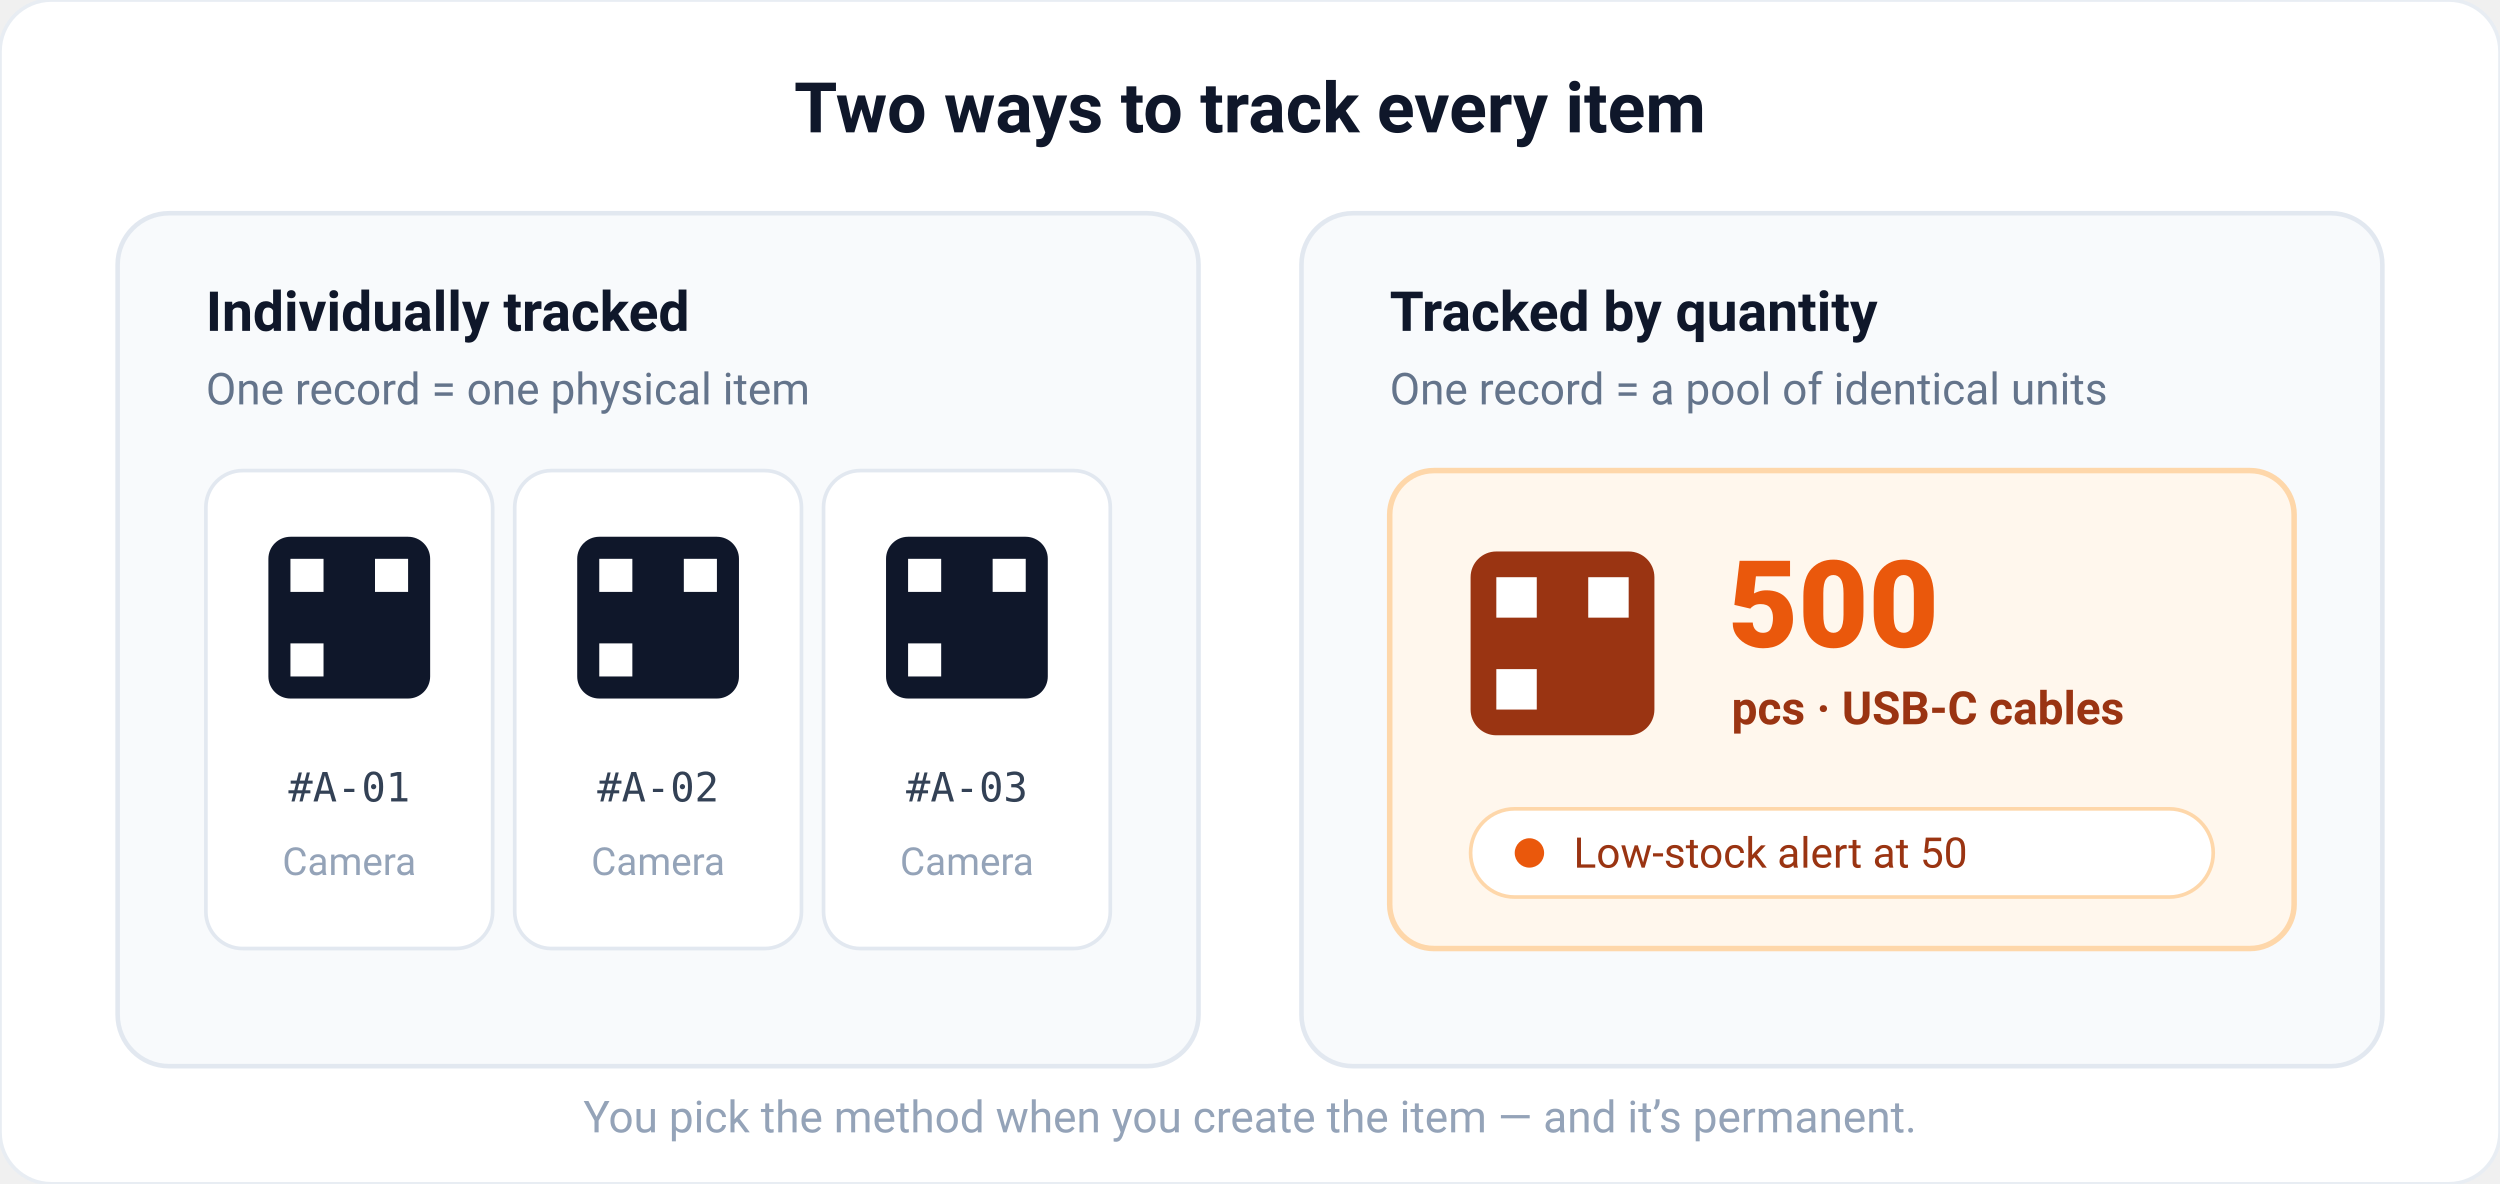
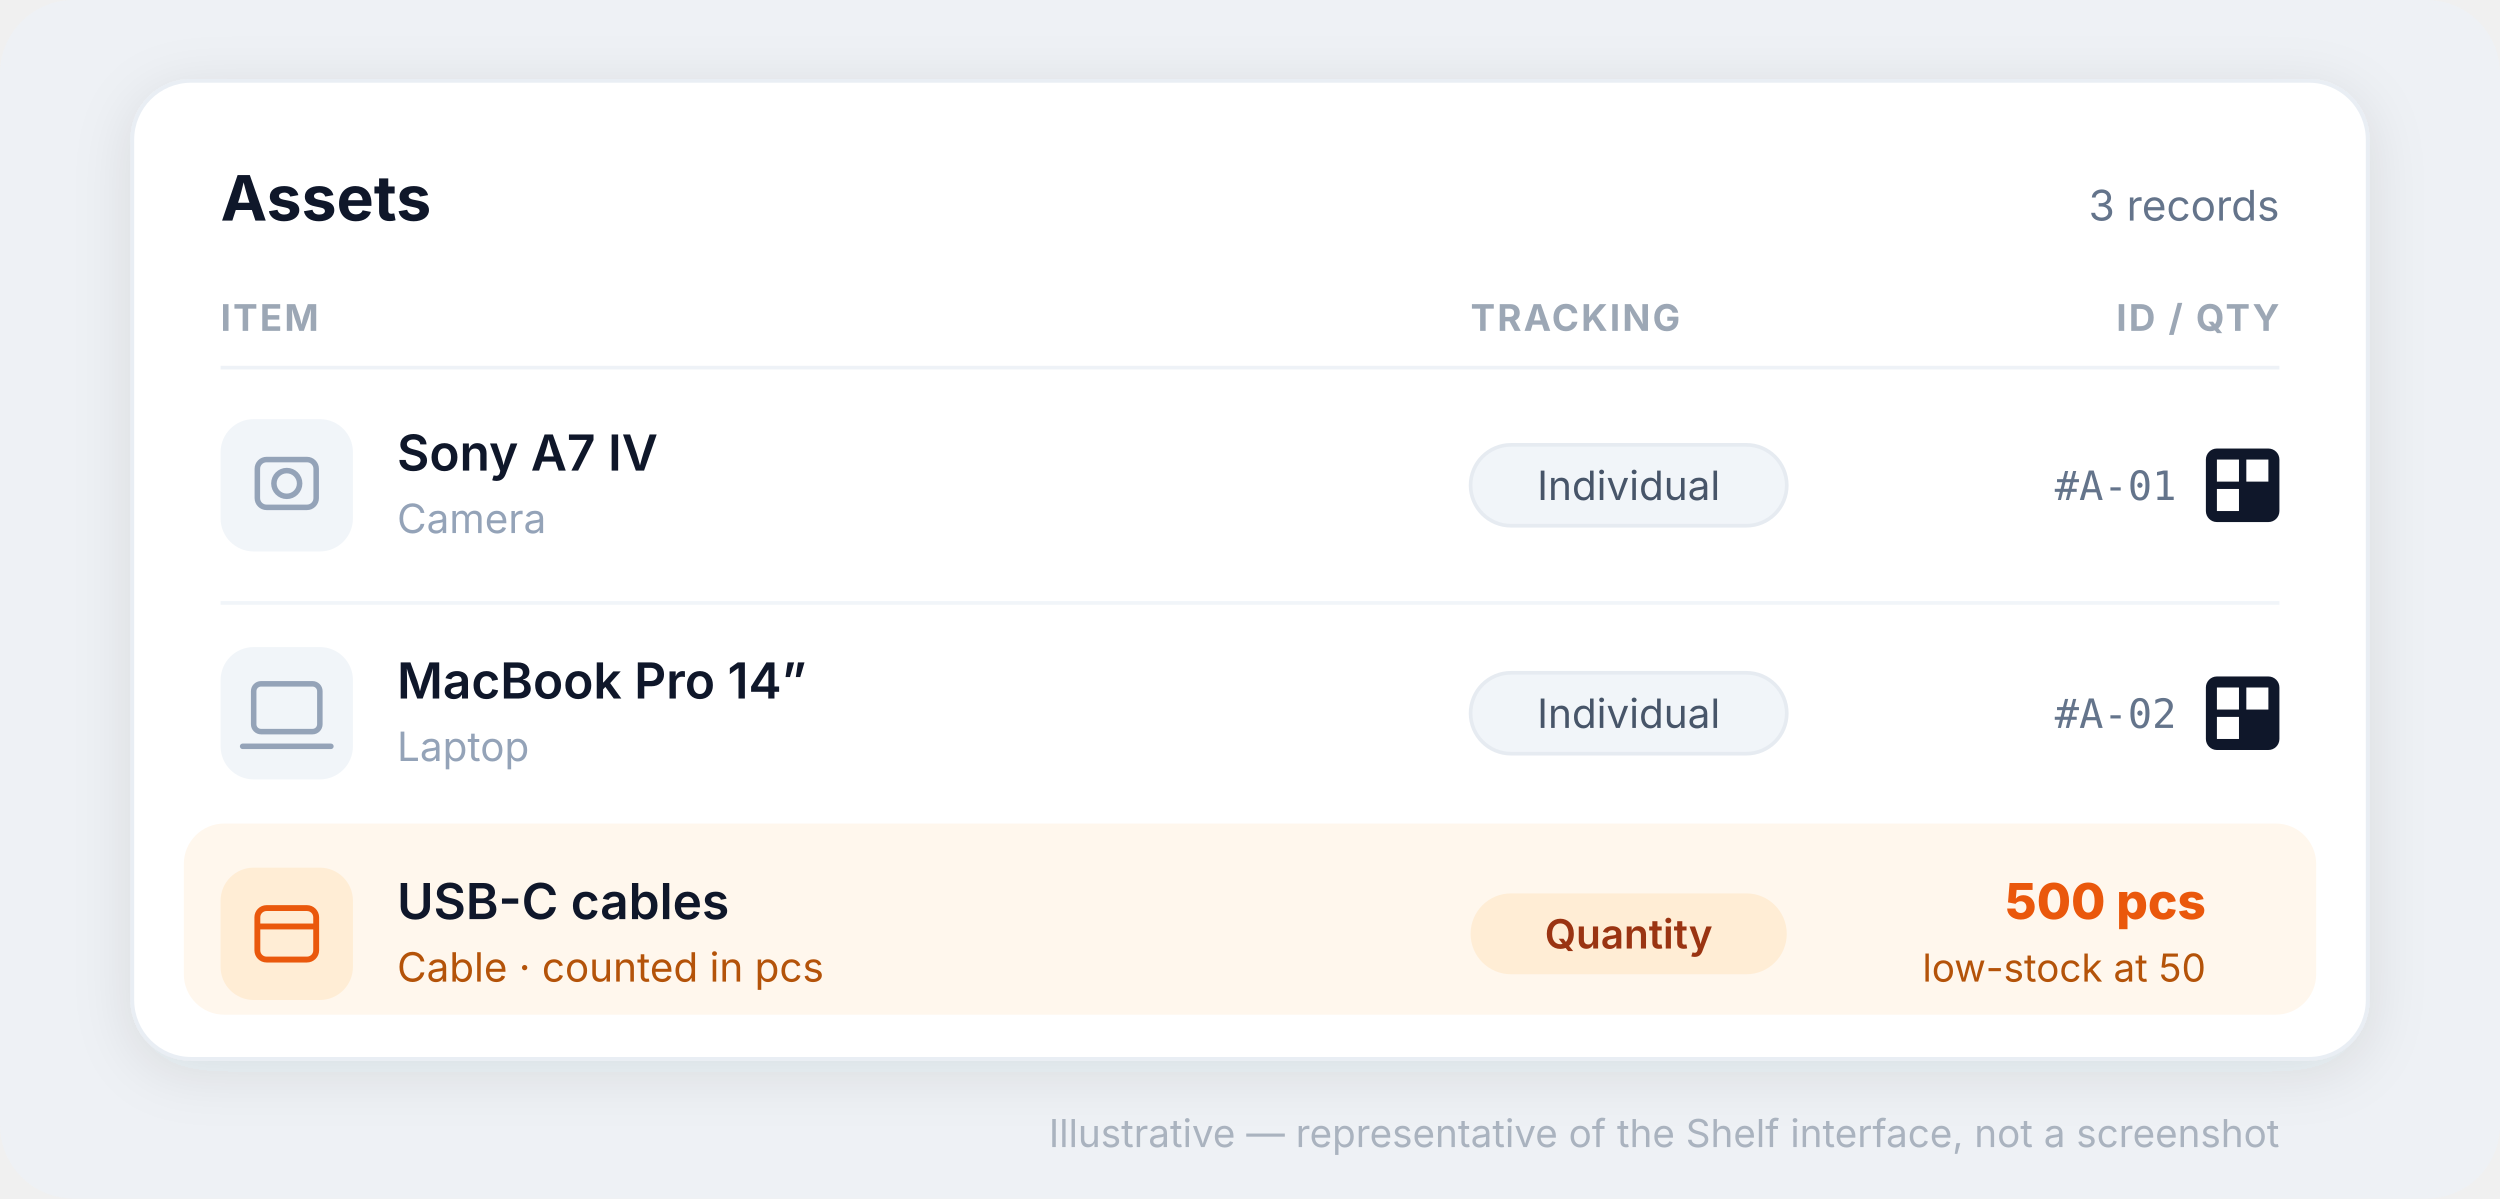
- <svg xmlns="http://www.w3.org/2000/svg" width="100%" viewBox="0 0 680 322" role="img" font-family="system-ui, -apple-system, Segoe UI, Roboto, sans-serif">
-   <rect x="0" y="0" width="680" height="322" rx="14" fill="#ffffff" stroke="#e8edf3" stroke-width="1" />
-   <text x="340" y="36" text-anchor="middle" font-size="19" font-weight="700" fill="#0f172a">Two ways to track every item</text>
-   <rect x="32" y="58" width="294" height="232" rx="14" fill="#f8fafc" stroke="#e2e8f0" stroke-width="1.25" />
-   <text x="56" y="90" font-size="15" font-weight="700" fill="#0f172a">Individually tracked</text>
-   <text x="56" y="110" font-size="12" fill="#64748b">One record = one physical item</text>
-   <g>
-     <rect x="56" y="128" width="78" height="130" rx="10" fill="#ffffff" stroke="#e2e8f0" />
-     <rect x="73" y="146" width="44" height="44" rx="6" fill="#0f172a" />
-     <rect x="79" y="152" width="9" height="9" fill="#ffffff" />
-     <rect x="102" y="152" width="9" height="9" fill="#ffffff" />
-     <rect x="79" y="175" width="9" height="9" fill="#ffffff" />
-     <text x="95" y="218" text-anchor="middle" font-family="ui-monospace, monospace" font-size="11" fill="#334155">#A-01</text>
-     <text x="95" y="238" text-anchor="middle" font-size="10.5" fill="#94a3b8">Camera</text>
-     <rect x="140" y="128" width="78" height="130" rx="10" fill="#ffffff" stroke="#e2e8f0" />
-     <rect x="157" y="146" width="44" height="44" rx="6" fill="#0f172a" />
-     <rect x="163" y="152" width="9" height="9" fill="#ffffff" />
-     <rect x="186" y="152" width="9" height="9" fill="#ffffff" />
-     <rect x="163" y="175" width="9" height="9" fill="#ffffff" />
-     <text x="179" y="218" text-anchor="middle" font-family="ui-monospace, monospace" font-size="11" fill="#334155">#A-02</text>
-     <text x="179" y="238" text-anchor="middle" font-size="10.5" fill="#94a3b8">Camera</text>
-     <rect x="224" y="128" width="78" height="130" rx="10" fill="#ffffff" stroke="#e2e8f0" />
-     <rect x="241" y="146" width="44" height="44" rx="6" fill="#0f172a" />
-     <rect x="247" y="152" width="9" height="9" fill="#ffffff" />
-     <rect x="270" y="152" width="9" height="9" fill="#ffffff" />
-     <rect x="247" y="175" width="9" height="9" fill="#ffffff" />
-     <text x="263" y="218" text-anchor="middle" font-family="ui-monospace, monospace" font-size="11" fill="#334155">#A-03</text>
-     <text x="263" y="238" text-anchor="middle" font-size="10.5" fill="#94a3b8">Camera</text>
-   </g>
-   <rect x="354" y="58" width="294" height="232" rx="14" fill="#f8fafc" stroke="#e2e8f0" stroke-width="1.25" />
-   <text x="378" y="90" font-size="15" font-weight="700" fill="#0f172a">Tracked by quantity</text>
-   <text x="378" y="110" font-size="12" fill="#64748b">One record = a pool of identical units</text>
-   <rect x="378" y="128" width="246" height="130" rx="12" fill="#fff7ed" stroke="#fed7aa" stroke-width="1.5" />
-   <rect x="400" y="150" width="50" height="50" rx="7" fill="#9a3412" />
-   <rect x="407" y="157" width="11" height="11" fill="#ffffff" />
-   <rect x="432" y="157" width="11" height="11" fill="#ffffff" />
-   <rect x="407" y="182" width="11" height="11" fill="#ffffff" />
-   <text x="470" y="176" font-size="33" font-weight="800" fill="#ea580c">500</text>
-   <text x="471" y="197" font-size="12.5" font-weight="600" fill="#9a3412">pcs · USB-C cables</text>
-   <rect x="400" y="220" width="202" height="24" rx="12" fill="#ffffff" stroke="#fed7aa" />
-   <circle cx="416" cy="232" r="4" fill="#ea580c" />
-   <text x="428" y="236" font-size="11.5" fill="#9a3412">Low-stock alert at 50</text>
-   <text x="340" y="308" text-anchor="middle" font-size="12" fill="#94a3b8">You pick the method when you create the item — and it’s permanent.</text>
+ <svg xmlns="http://www.w3.org/2000/svg" width="100%" viewBox="0 0 680 326" role="img" font-family="Inter, system-ui, -apple-system, Segoe UI, Roboto, sans-serif">
+   <defs>
+     <filter id="cs2" x="-20%" y="-20%" width="140%" height="160%">
+       <feDropShadow dx="0" dy="3" stdDeviation="8" flood-color="#1e293b" flood-opacity="0.10" />
+     </filter>
+   </defs>
+   <rect x="0" y="0" width="680" height="326" rx="20" fill="#eef1f5" />
+   <rect x="36" y="22" width="608" height="266" rx="16" fill="#ffffff" stroke="#e9eef4" filter="url(#cs2)" />
+   <text x="60" y="60" font-size="17" font-weight="700" fill="#0f172a">Assets</text>
+   <text x="620" y="60" text-anchor="end" font-size="11.5" fill="#64748b">3 records</text>
+   <text x="60" y="90" font-size="10" font-weight="700" letter-spacing="0.6" fill="#9ca7b5">ITEM</text>
+   <text x="400" y="90" font-size="10" font-weight="700" letter-spacing="0.6" fill="#9ca7b5">TRACKING</text>
+   <text x="620" y="90" text-anchor="end" font-size="10" font-weight="700" letter-spacing="0.6" fill="#9ca7b5">ID / QTY</text>
+   <line x1="60" y1="100" x2="620" y2="100" stroke="#eef2f7" />
+   <rect x="60" y="114" width="36" height="36" rx="9" fill="#f1f5f9" />
+   <rect x="70" y="125" width="16" height="13" rx="2.5" fill="none" stroke="#94a3b8" stroke-width="1.5" />
+   <circle cx="78" cy="131.5" r="3.5" fill="none" stroke="#94a3b8" stroke-width="1.5" />
+   <text x="108" y="128" font-size="13.5" font-weight="600" fill="#0f172a">Sony A7 IV</text>
+   <text x="108" y="145" font-size="11" fill="#94a3b8">Camera</text>
+   <rect x="400" y="121" width="86" height="22" rx="11" fill="#f1f5f9" stroke="#e6ebf1" />
+   <text x="443" y="136" text-anchor="middle" font-size="11" fill="#475569">Individual</text>
+   <text x="592" y="136" text-anchor="end" font-family="ui-monospace, monospace" font-size="11" fill="#64748b">#A-01</text>
+   <rect x="600" y="122" width="20" height="20" rx="3" fill="#0f172a" />
+   <rect x="603" y="125" width="6" height="6" fill="#fff" />
+   <rect x="611" y="125" width="6" height="6" fill="#fff" />
+   <rect x="603" y="133" width="6" height="6" fill="#fff" />
+   <line x1="60" y1="164" x2="620" y2="164" stroke="#f1f5f9" />
+   <rect x="60" y="176" width="36" height="36" rx="9" fill="#f1f5f9" />
+   <rect x="69" y="186" width="18" height="13" rx="2" fill="none" stroke="#94a3b8" stroke-width="1.5" />
+   <line x1="66" y1="203" x2="90" y2="203" stroke="#94a3b8" stroke-width="1.5" stroke-linecap="round" />
+   <text x="108" y="190" font-size="13.5" font-weight="600" fill="#0f172a">MacBook Pro 14”</text>
+   <text x="108" y="207" font-size="11" fill="#94a3b8">Laptop</text>
+   <rect x="400" y="183" width="86" height="22" rx="11" fill="#f1f5f9" stroke="#e6ebf1" />
+   <text x="443" y="198" text-anchor="middle" font-size="11" fill="#475569">Individual</text>
+   <text x="592" y="198" text-anchor="end" font-family="ui-monospace, monospace" font-size="11" fill="#64748b">#A-02</text>
+   <rect x="600" y="184" width="20" height="20" rx="3" fill="#0f172a" />
+   <rect x="603" y="187" width="6" height="6" fill="#fff" />
+   <rect x="611" y="187" width="6" height="6" fill="#fff" />
+   <rect x="603" y="195" width="6" height="6" fill="#fff" />
+   <rect x="50" y="224" width="580" height="52" rx="11" fill="#fff7ed" />
+   <rect x="60" y="236" width="36" height="36" rx="9" fill="#ffedd5" />
+   <rect x="70" y="247" width="16" height="14" rx="2.5" fill="none" stroke="#ea580c" stroke-width="1.6" />
+   <line x1="70" y1="252" x2="86" y2="252" stroke="#ea580c" stroke-width="1.6" />
+   <text x="108" y="250" font-size="13.5" font-weight="600" fill="#0f172a">USB-C cables</text>
+   <text x="108" y="267" font-size="11" fill="#b45309">Cable · counted in pcs</text>
+   <rect x="400" y="243" width="86" height="22" rx="11" fill="#ffedd5" />
+   <text x="443" y="258" text-anchor="middle" font-size="11" font-weight="600" fill="#9a3412">Quantity</text>
+   <text x="600" y="250" text-anchor="end" font-size="13.5" font-weight="800" fill="#ea580c">500 pcs</text>
+   <text x="600" y="267" text-anchor="end" font-size="10.5" fill="#b45309">low-stock at 50</text>
+   <text x="620" y="312" text-anchor="end" font-size="10.5" fill="#aab3bf">Illustrative — representative of the Shelf interface, not a screenshot</text>
</svg>
